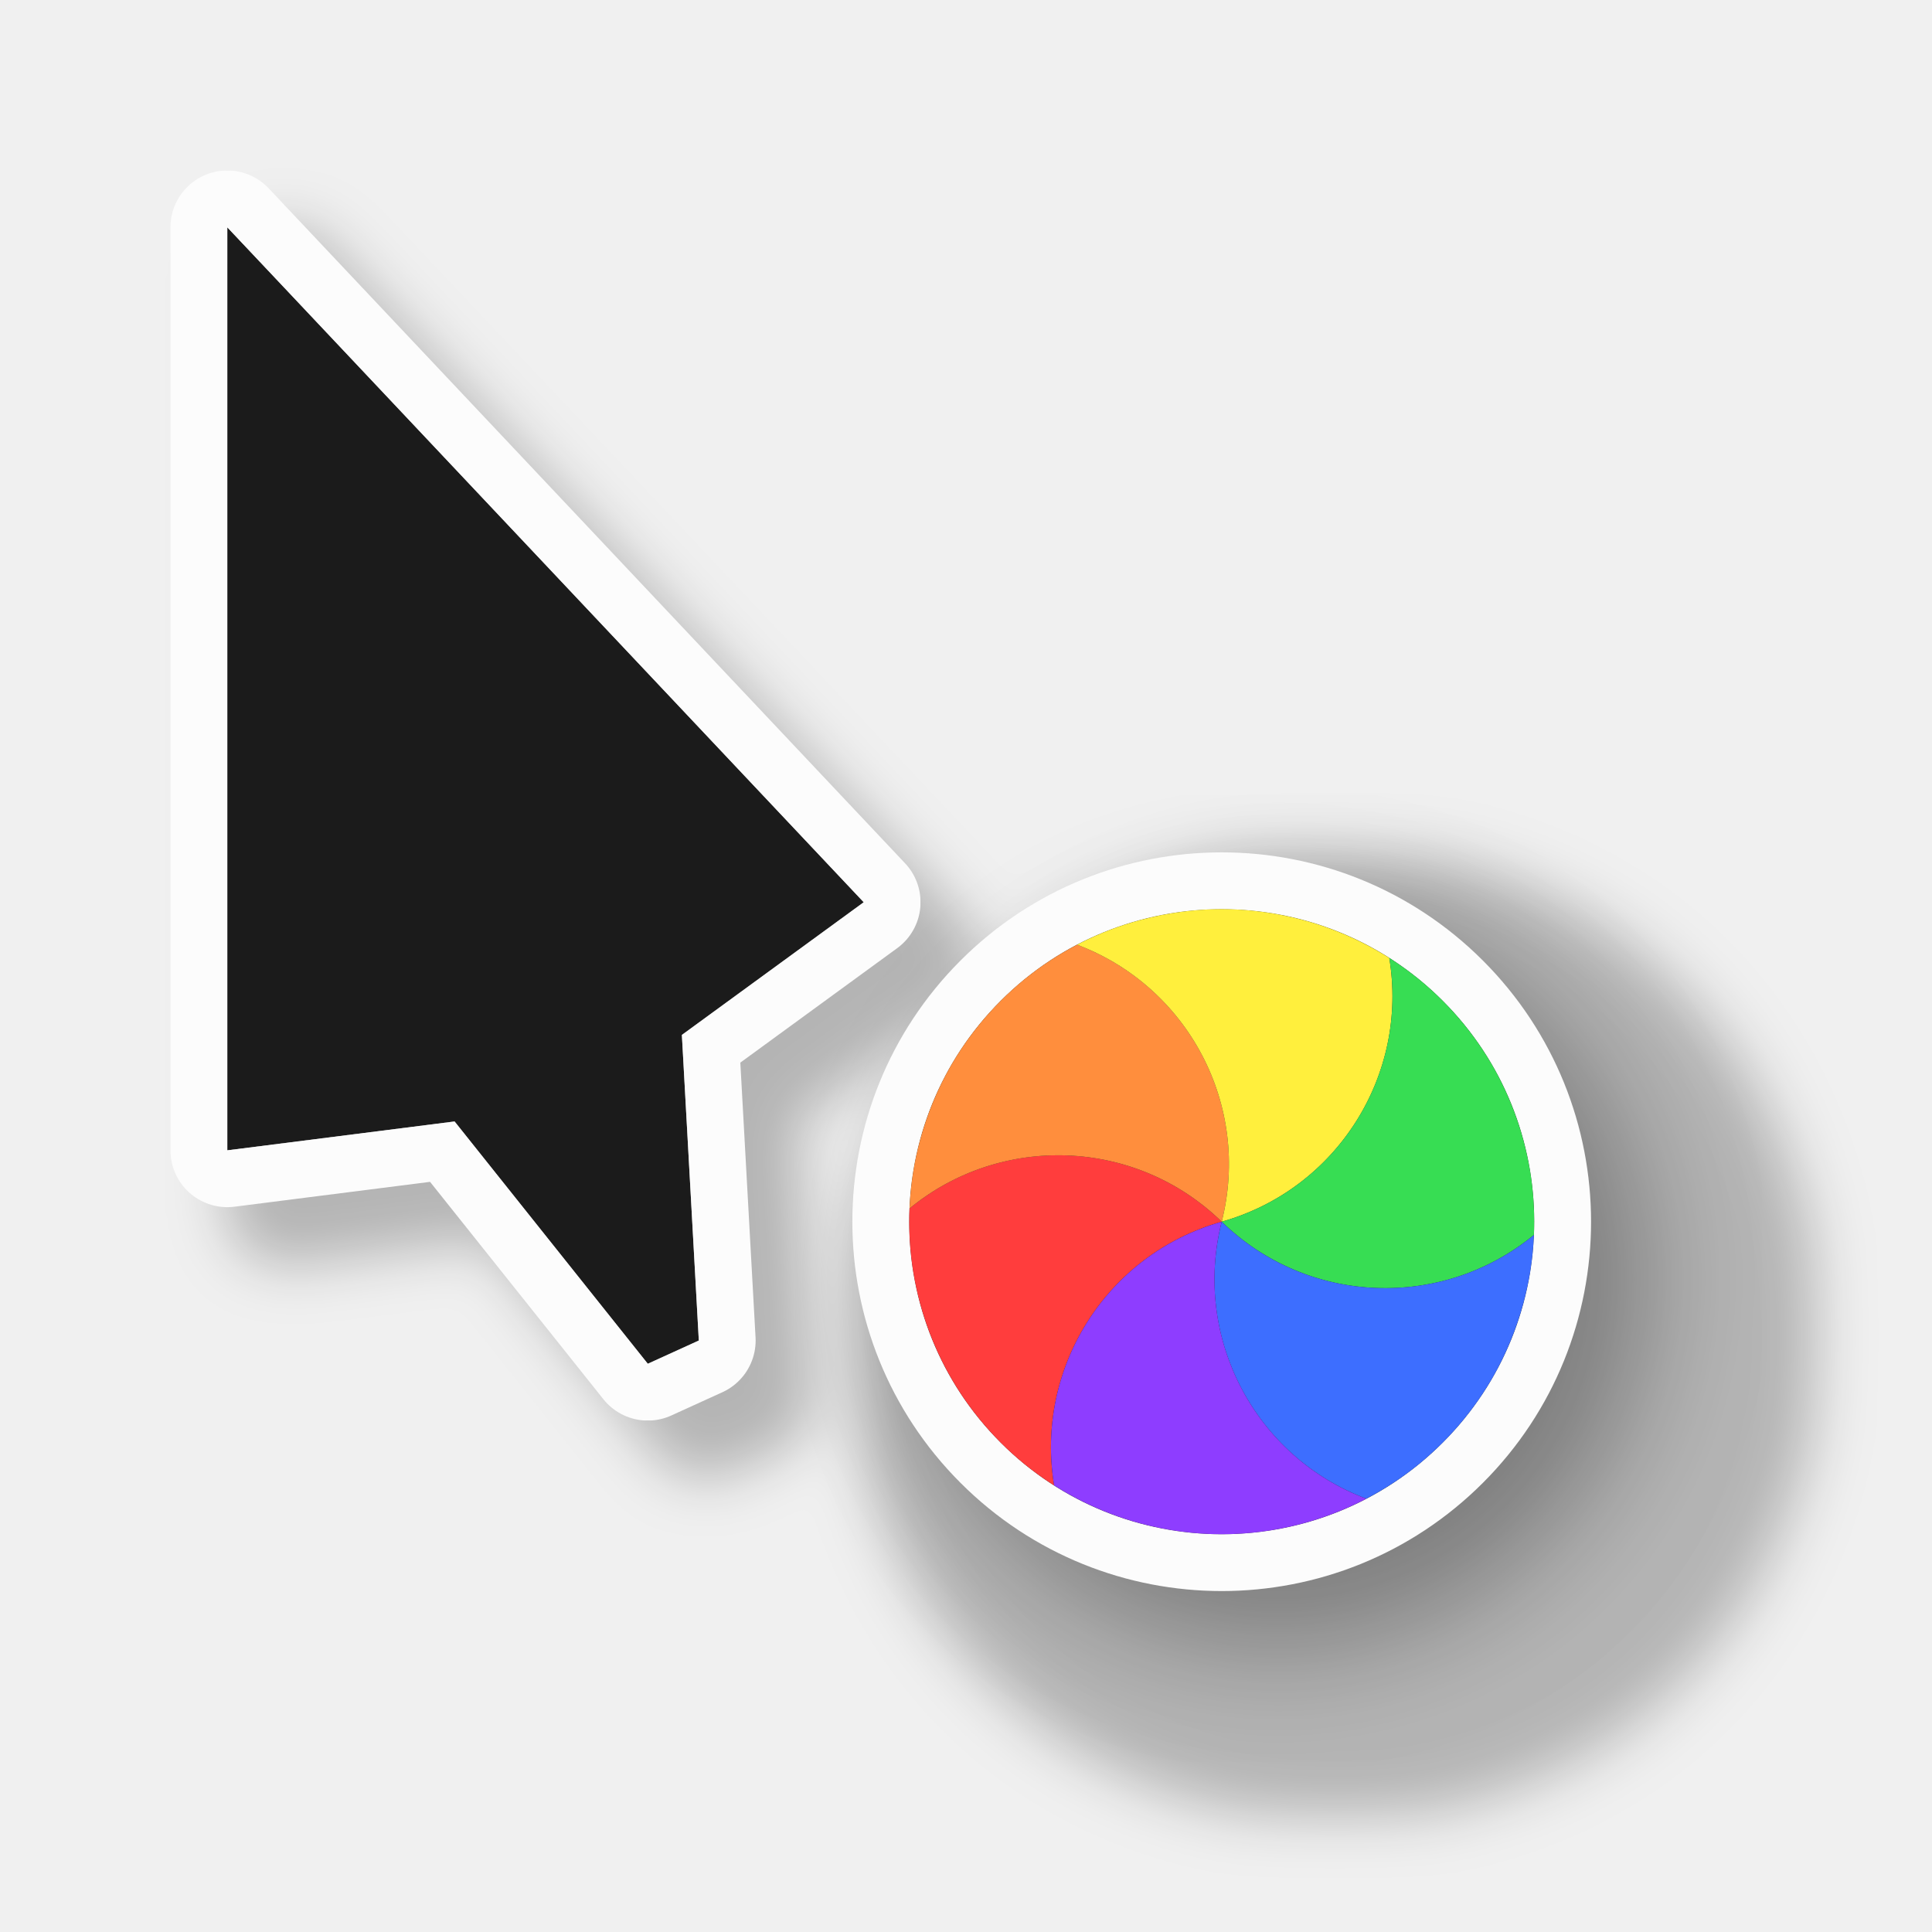
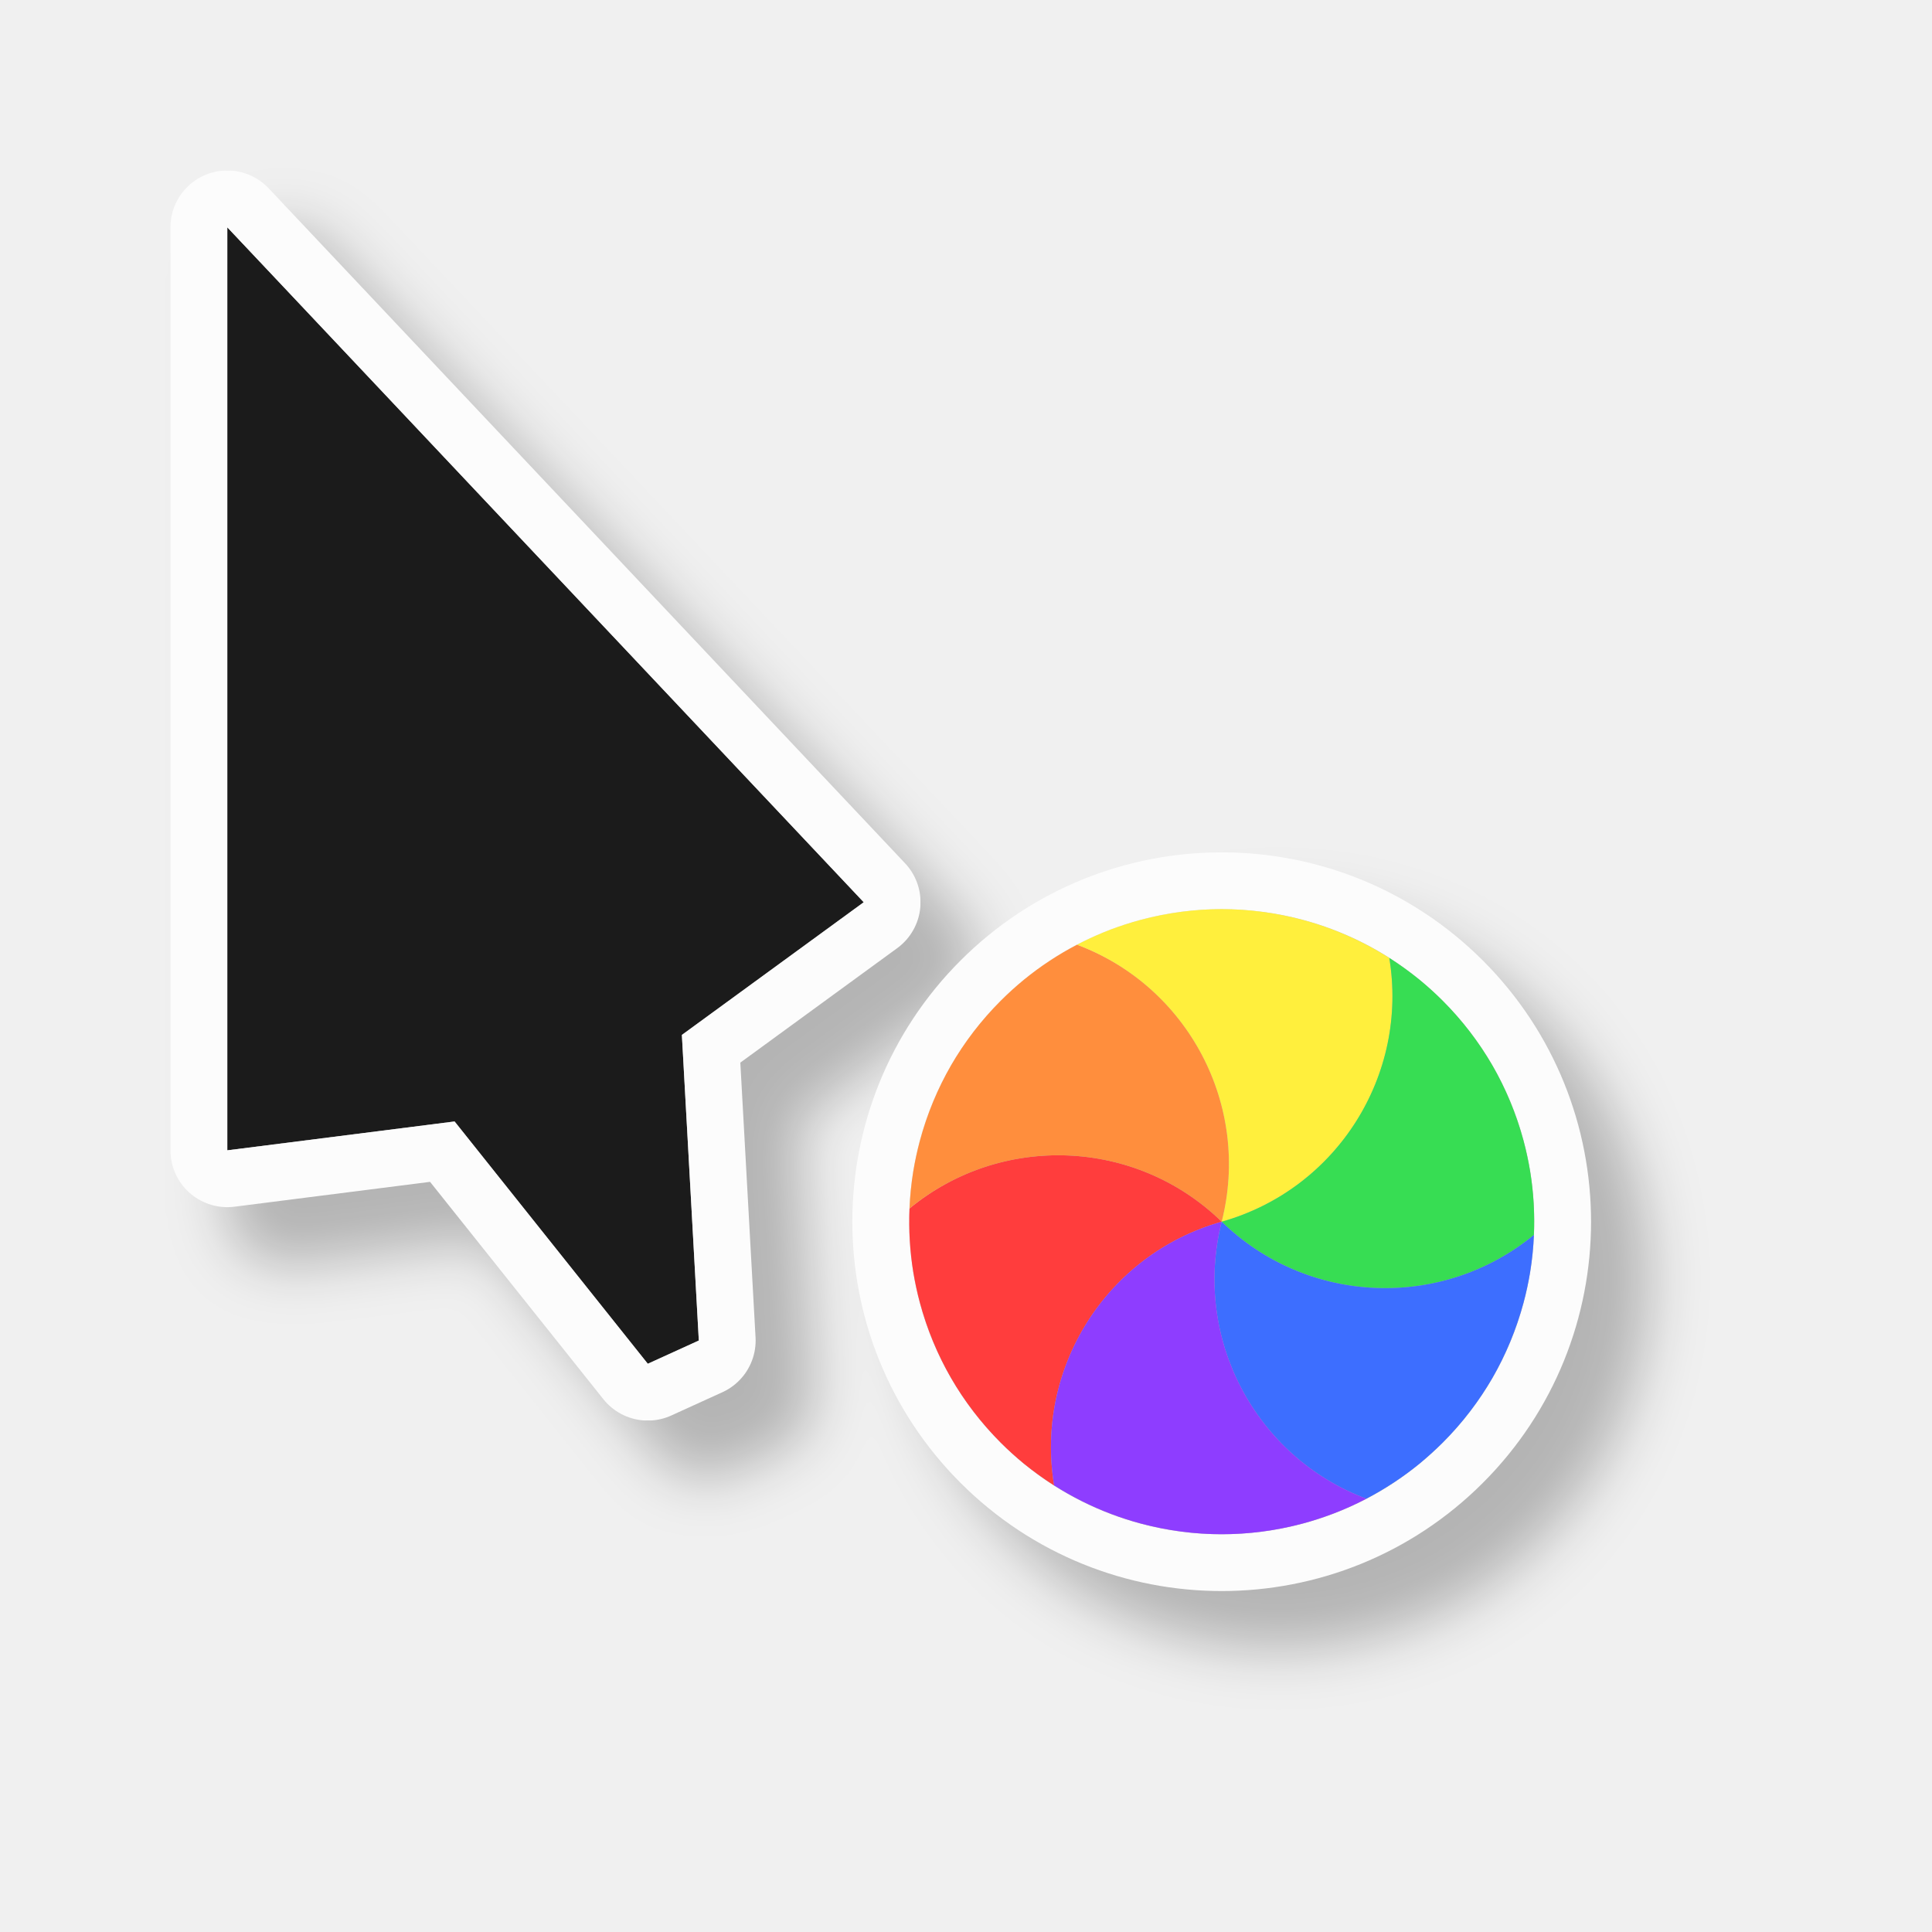
<svg xmlns="http://www.w3.org/2000/svg" width="34" height="34" viewBox="0 0 34 34" fill="none">
  <g filter="url(#filter0_d_173_1928)">
    <mask id="path-1-outside-1_173_1928" maskUnits="userSpaceOnUse" x="2.2" y="3" width="14" height="22" fill="black">
      <rect fill="white" x="2.2" y="3" width="14" height="22" />
      <path d="M15.2 15.878L4 4L4 20.244L8 19.736L11.4 24L12.298 23.591L12 18.213L15.2 15.878Z" />
    </mask>
    <path d="M15.2 15.878L4 4L4 20.244L8 19.736L11.4 24L12.298 23.591L12 18.213L15.2 15.878Z" fill="#1B1B1B" />
    <path d="M15.2 15.878L4 4L4 20.244L8 19.736L11.4 24L12.298 23.591L12 18.213L15.2 15.878Z" stroke="#FCFCFC" stroke-width="2" stroke-linejoin="round" mask="url(#path-1-outside-1_173_1928)" />
-     <g filter="url(#filter1_d_173_1928)">
-       <circle cx="21.5" cy="21.5" r="5.5" transform="rotate(-135 21.5 21.5)" fill="#1B1B1B" />
-       <circle cx="21.5" cy="21.5" r="6" transform="rotate(-135 21.5 21.5)" stroke="#FCFCFC" stroke-linejoin="round" />
-     </g>
+     <circle cx="21.5" cy="21.5" r="6" transform="rotate(-135 21.5 21.5)" stroke="#FCFCFC" stroke-linejoin="round" />
    <path d="M18.551 26.142C18.367 26.024 18.189 25.896 18.019 25.758C17.879 25.643 17.743 25.52 17.612 25.389C17.264 25.04 16.972 24.657 16.737 24.25C16.502 23.843 16.316 23.399 16.188 22.923C16.14 22.744 16.102 22.565 16.072 22.386C16.012 22.016 15.99 21.64 16.006 21.267C17.612 19.945 19.984 20.023 21.5 21.5C19.463 22.075 18.21 24.09 18.551 26.142Z" fill="#FF3D3D" />
    <path d="M16.006 21.267C16.015 21.049 16.037 20.831 16.072 20.614C16.102 20.435 16.14 20.256 16.188 20.077C16.316 19.601 16.502 19.157 16.736 18.75C16.972 18.343 17.263 17.96 17.612 17.611C17.743 17.48 17.879 17.357 18.019 17.242C18.309 17.005 18.623 16.798 18.955 16.625C20.903 17.356 22.021 19.448 21.5 21.5C19.984 20.023 17.612 19.946 16.006 21.267Z" fill="#FF8E3D" />
    <path d="M18.954 16.625C19.148 16.524 19.348 16.434 19.553 16.356C19.723 16.292 19.898 16.236 20.076 16.188C20.552 16.061 21.03 16 21.5 15.999C21.97 16 22.448 16.061 22.923 16.188C23.102 16.236 23.277 16.292 23.447 16.357C23.797 16.489 24.133 16.658 24.449 16.858C24.791 18.91 23.537 20.926 21.5 21.5C22.021 19.448 20.902 17.356 18.954 16.625Z" fill="#FFEF3D" />
    <path d="M24.449 16.858C24.633 16.975 24.811 17.104 24.981 17.242C25.121 17.357 25.257 17.48 25.388 17.611C25.736 17.959 26.028 18.343 26.264 18.75C26.498 19.157 26.684 19.601 26.812 20.077C26.86 20.256 26.898 20.435 26.928 20.614C26.988 20.984 27.01 21.359 26.994 21.733C25.388 23.055 23.016 22.977 21.5 21.5C23.537 20.925 24.79 18.91 24.449 16.858Z" fill="#37DD53" />
    <path d="M26.994 21.733C26.985 21.951 26.963 22.169 26.928 22.386C26.898 22.565 26.86 22.744 26.812 22.923C26.684 23.398 26.498 23.843 26.264 24.25C26.028 24.657 25.737 25.04 25.389 25.388C25.257 25.519 25.121 25.642 24.981 25.758C24.691 25.995 24.377 26.201 24.045 26.375C22.097 25.644 20.979 23.551 21.5 21.5C23.016 22.977 25.388 23.054 26.994 21.733Z" fill="#3D6EFF" />
    <path d="M24.046 26.375C23.852 26.476 23.652 26.566 23.447 26.643C23.277 26.707 23.102 26.764 22.924 26.812C22.448 26.939 21.97 27 21.5 27C21.03 27 20.552 26.939 20.077 26.812C19.898 26.764 19.723 26.707 19.553 26.643C19.203 26.51 18.867 26.342 18.551 26.141C18.21 24.089 19.463 22.074 21.5 21.5C20.98 23.551 22.098 25.644 24.046 26.375Z" fill="#8E3DFF" />
  </g>
  <defs>
    <filter id="filter0_d_173_1928" x="0" y="0" width="34" height="34" filterUnits="userSpaceOnUse" color-interpolation-filters="sRGB">
      <feFlood flood-opacity="0" result="BackgroundImageFix" />
      <feColorMatrix in="SourceAlpha" type="matrix" values="0 0 0 0 0 0 0 0 0 0 0 0 0 0 0 0 0 0 127 0" result="hardAlpha" />
      <feOffset dx="1" dy="1" />
      <feGaussianBlur stdDeviation="0.5" />
      <feColorMatrix type="matrix" values="0 0 0 0 0 0 0 0 0 0 0 0 0 0 0 0 0 0 0.25 0" />
      <feBlend mode="normal" in2="BackgroundImageFix" result="effect1_dropShadow_173_1928" />
      <feBlend mode="normal" in="SourceGraphic" in2="effect1_dropShadow_173_1928" result="shape" />
    </filter>
-     <filter id="filter1_d_173_1928" x="14" y="14" width="17" height="17" filterUnits="userSpaceOnUse" color-interpolation-filters="sRGB">
-       <feFlood flood-opacity="0" result="BackgroundImageFix" />
-       <feColorMatrix in="SourceAlpha" type="matrix" values="0 0 0 0 0 0 0 0 0 0 0 0 0 0 0 0 0 0 127 0" result="hardAlpha" />
-       <feOffset dx="1" dy="1" />
-       <feGaussianBlur stdDeviation="1" />
-       <feColorMatrix type="matrix" values="0 0 0 0 0 0 0 0 0 0 0 0 0 0 0 0 0 0 0.3 0" />
-       <feBlend mode="normal" in2="BackgroundImageFix" result="effect1_dropShadow_173_1928" />
-       <feBlend mode="normal" in="SourceGraphic" in2="effect1_dropShadow_173_1928" result="shape" />
-     </filter>
  </defs>
</svg>
